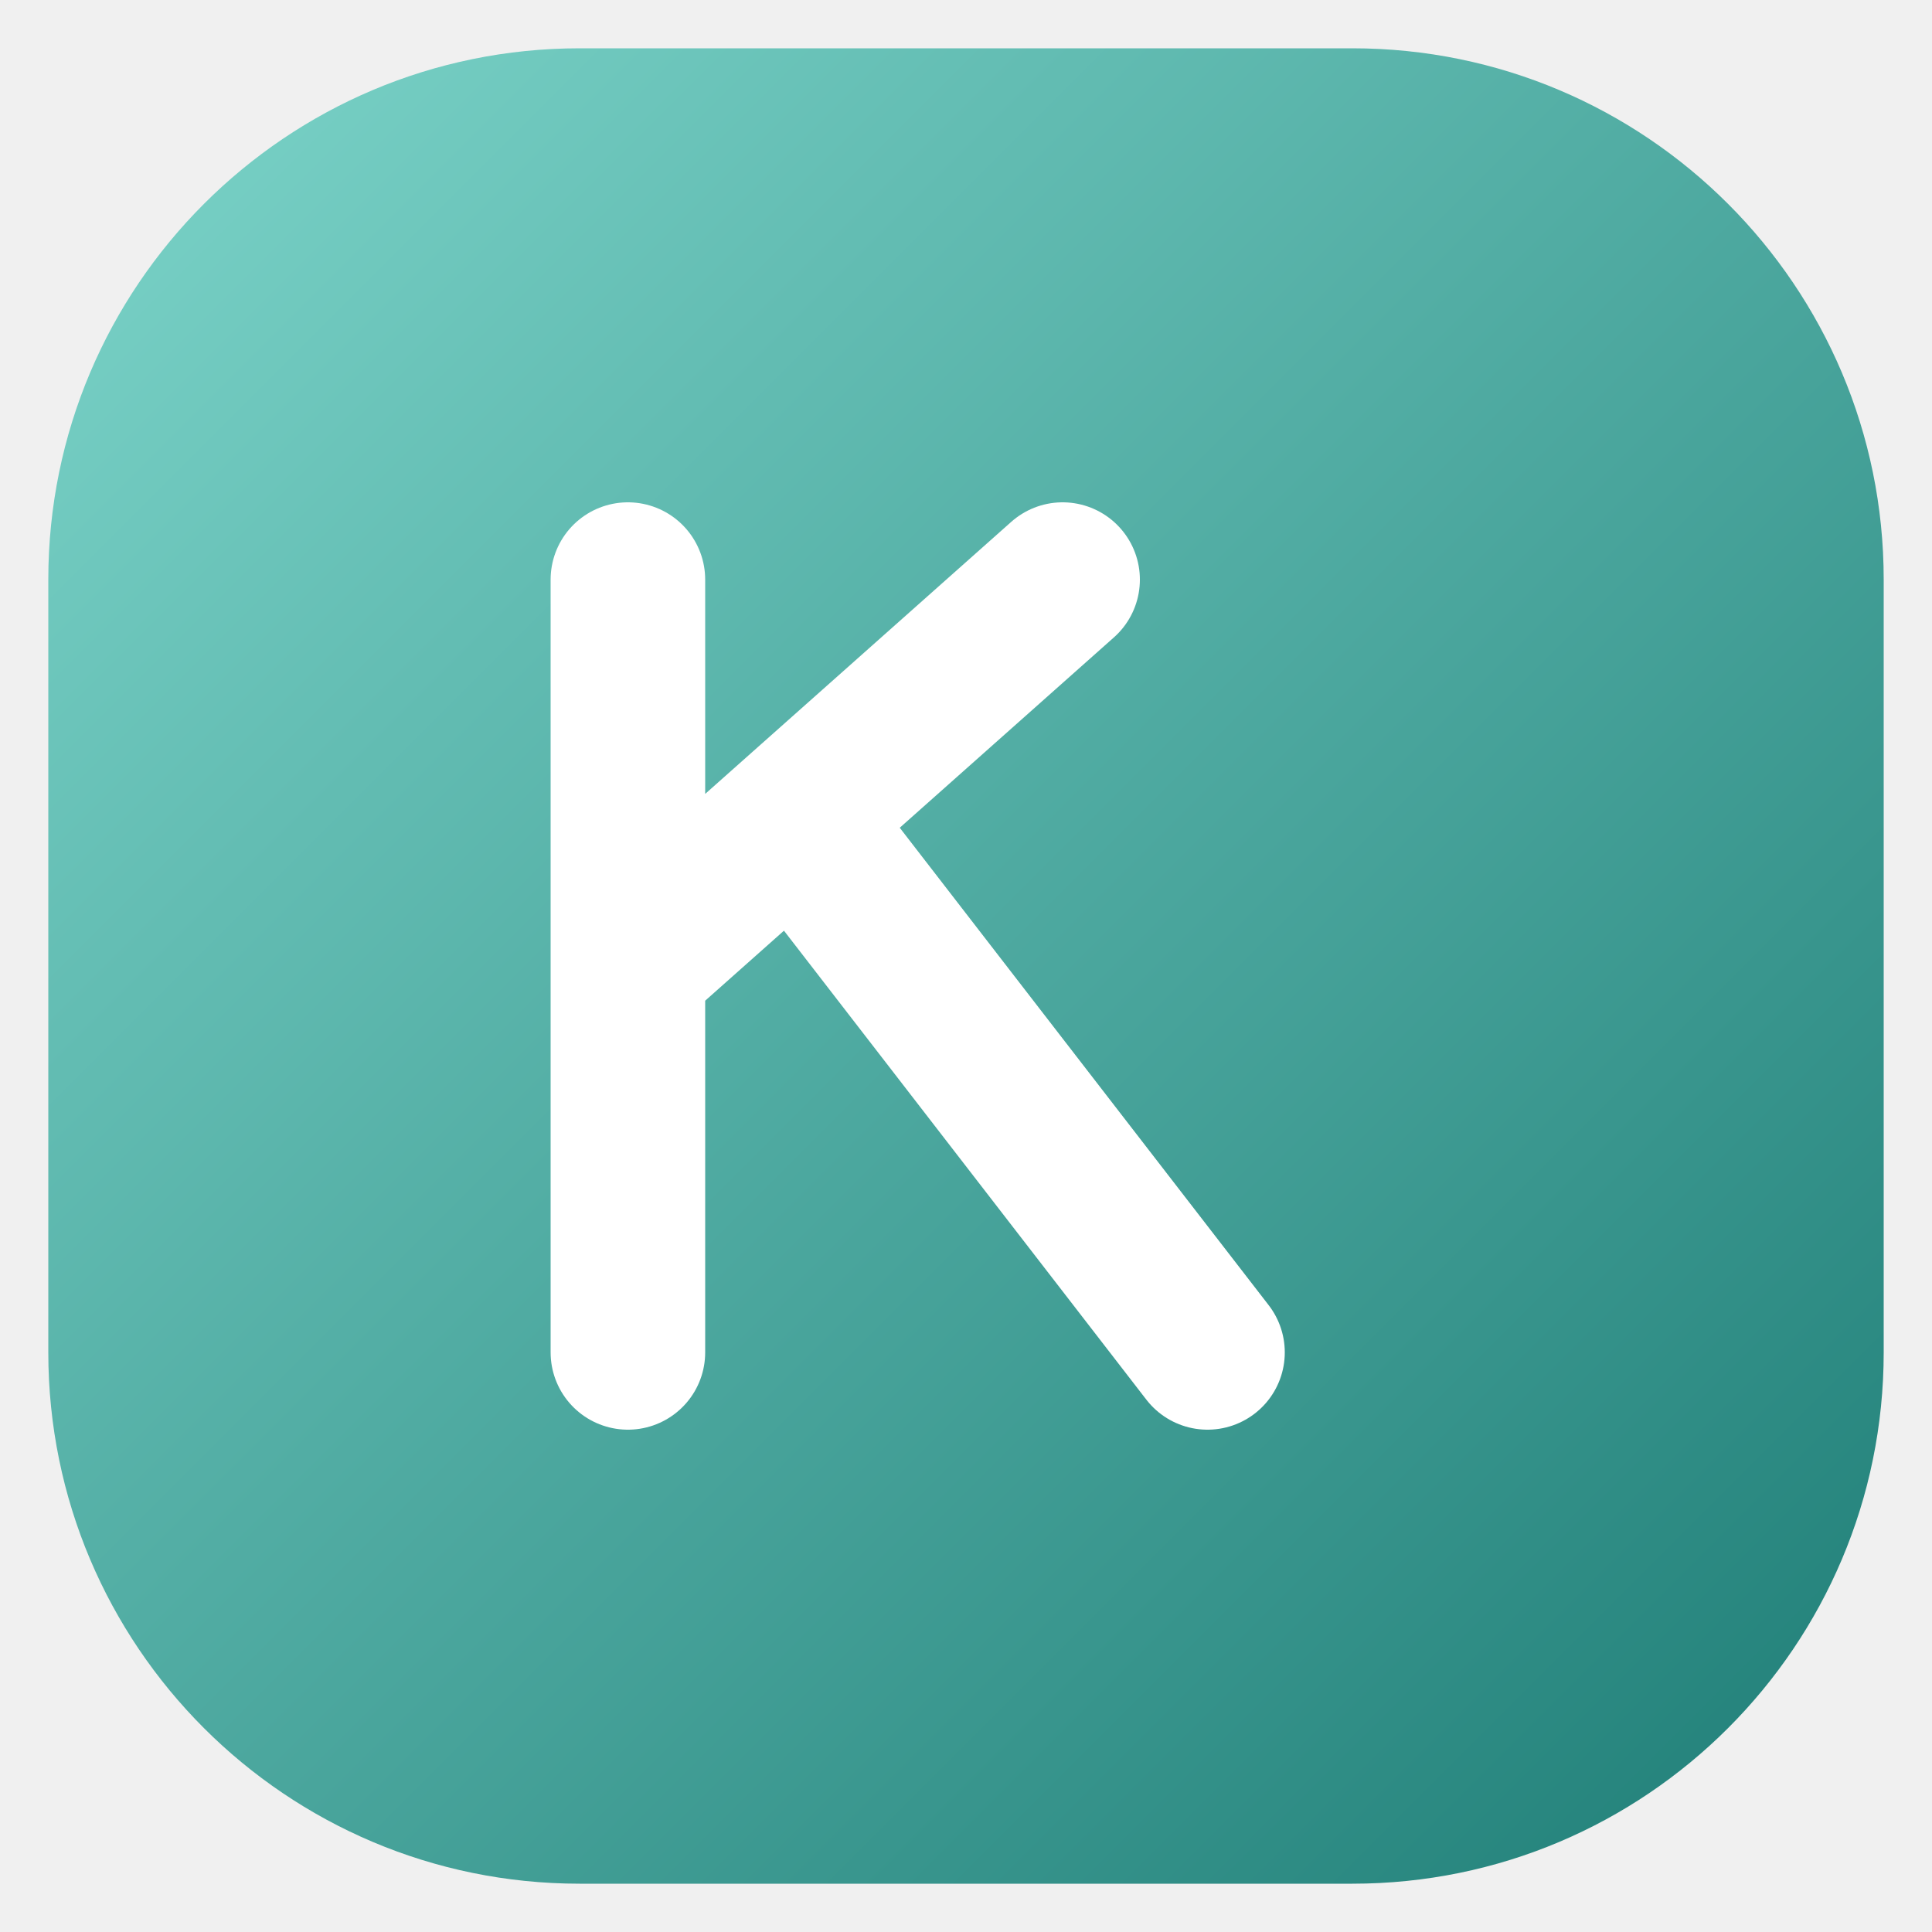
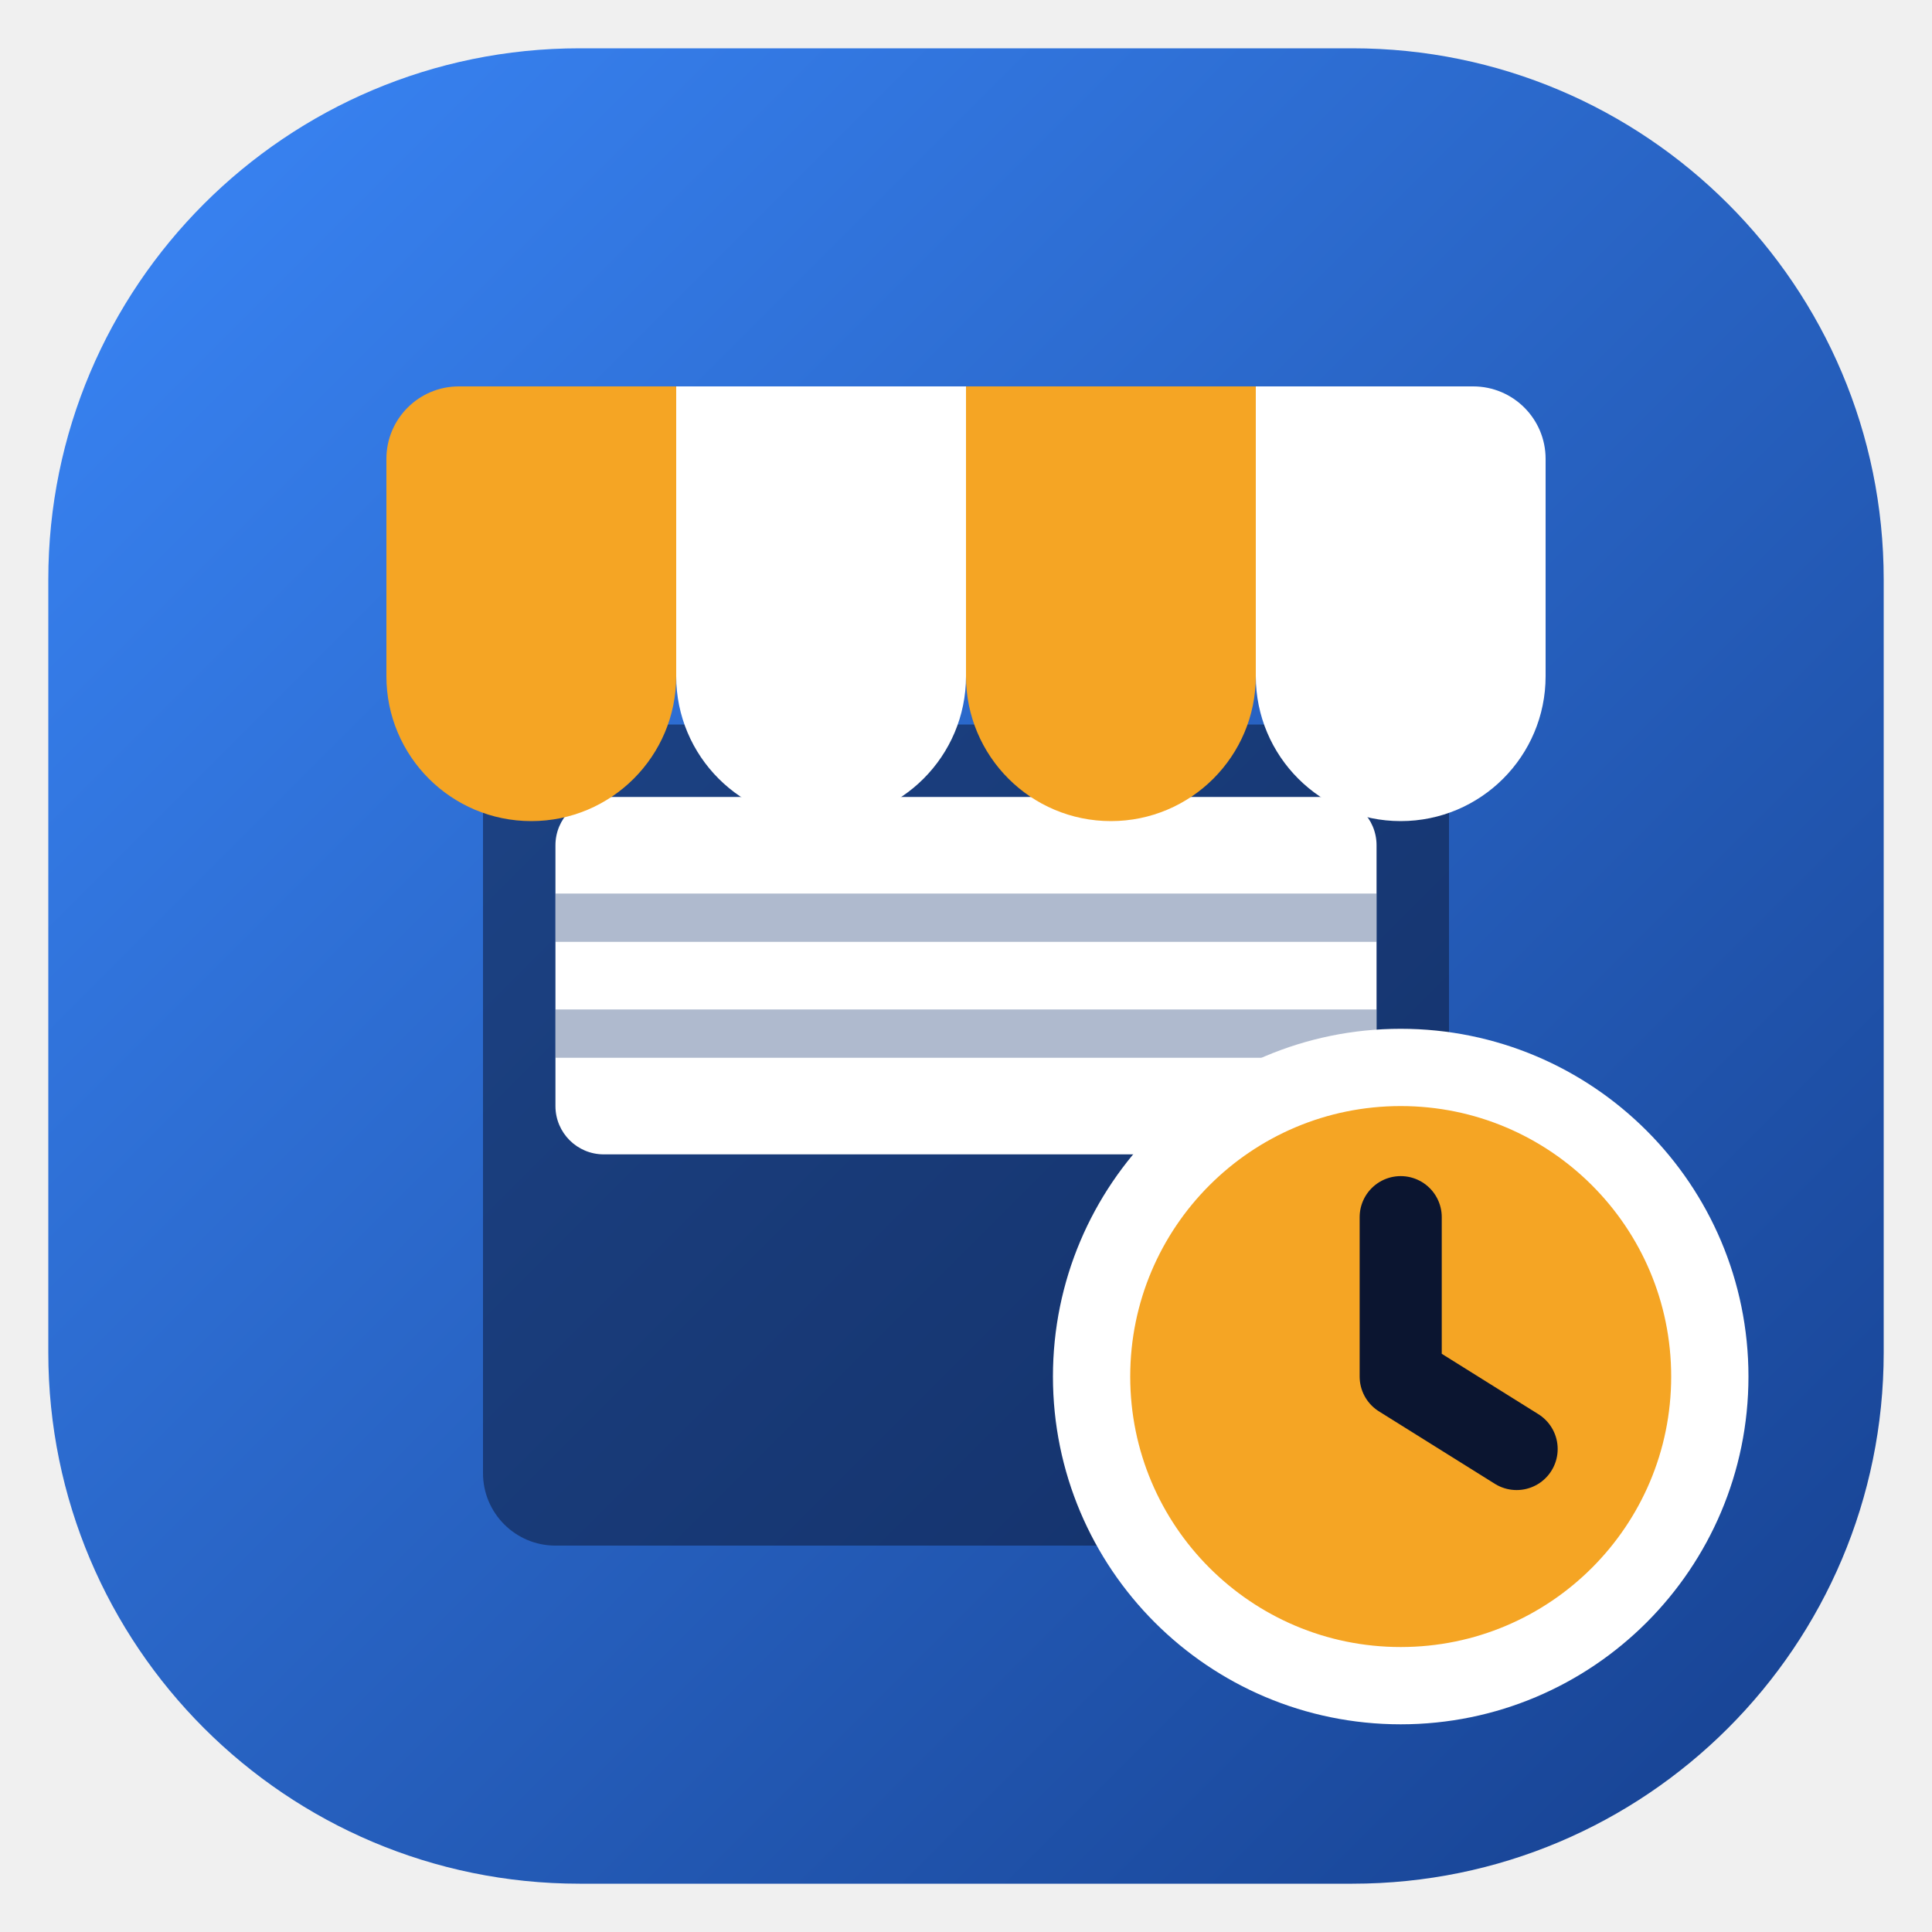
<svg xmlns="http://www.w3.org/2000/svg" viewBox="0 0 40 40">
  <defs>
-     <linearGradient id="g" x1="0" y1="0" x2="1" y2="1">
-       <stop offset="0" stop-color="#7cd4c9" />
-       <stop offset="1" stop-color="#1f7e77" />
+     <linearGradient id="t" x1="0" y1="0" x2="1" y2="1">
+       <stop offset="0" stop-color="#3a86f7" />
+       <stop offset="1" stop-color="#16408f" />
    </linearGradient>
  </defs>
-   <rect x="1" y="1" width="38" height="38" rx="11" fill="url(#g)" />
-   <path d="M13 12v16M13 20l9-8M16.5 17l8.5 11" stroke="#fff" stroke-width="3.2" stroke-linecap="round" stroke-linejoin="round" fill="none" />
+   <rect x="1" y="1" width="38" height="38" rx="11" fill="url(#t)" />
+   <rect x="10" y="15" width="20" height="17" rx="1.5" fill="#0b1530" fill-opacity=".5" />
+   <rect x="11.5" y="16.5" width="17" height="7.4" rx="1" fill="#fff" />
+   <path d="M11.5 19h17M11.5 21.4h17" stroke="#1b3a72" stroke-opacity=".35" stroke-width="1" />
+   <path d="M8 9.5a1.5 1.5 0 0 1 1.5-1.5H14v6a3 3 0 0 1-6 0z" fill="#f5a524" />
+   <path d="M14 8h6v6a3 3 0 0 1-6 0z" fill="#fff" />
+   <path d="M20 8h6v6a3 3 0 0 1-6 0z" fill="#f5a524" />
+   <path d="M26 8h4.5A1.5 1.5 0 0 1 32 9.5V14a3 3 0 0 1-6 0z" fill="#fff" />
+   <circle cx="29" cy="28.5" r="6.4" fill="#f5a524" stroke="#fff" stroke-width="1.6" />
+   <path d="M29 25.2v3.3l2.4 1.5" stroke="#0b1530" stroke-width="1.7" stroke-linecap="round" stroke-linejoin="round" fill="none" />
</svg>
